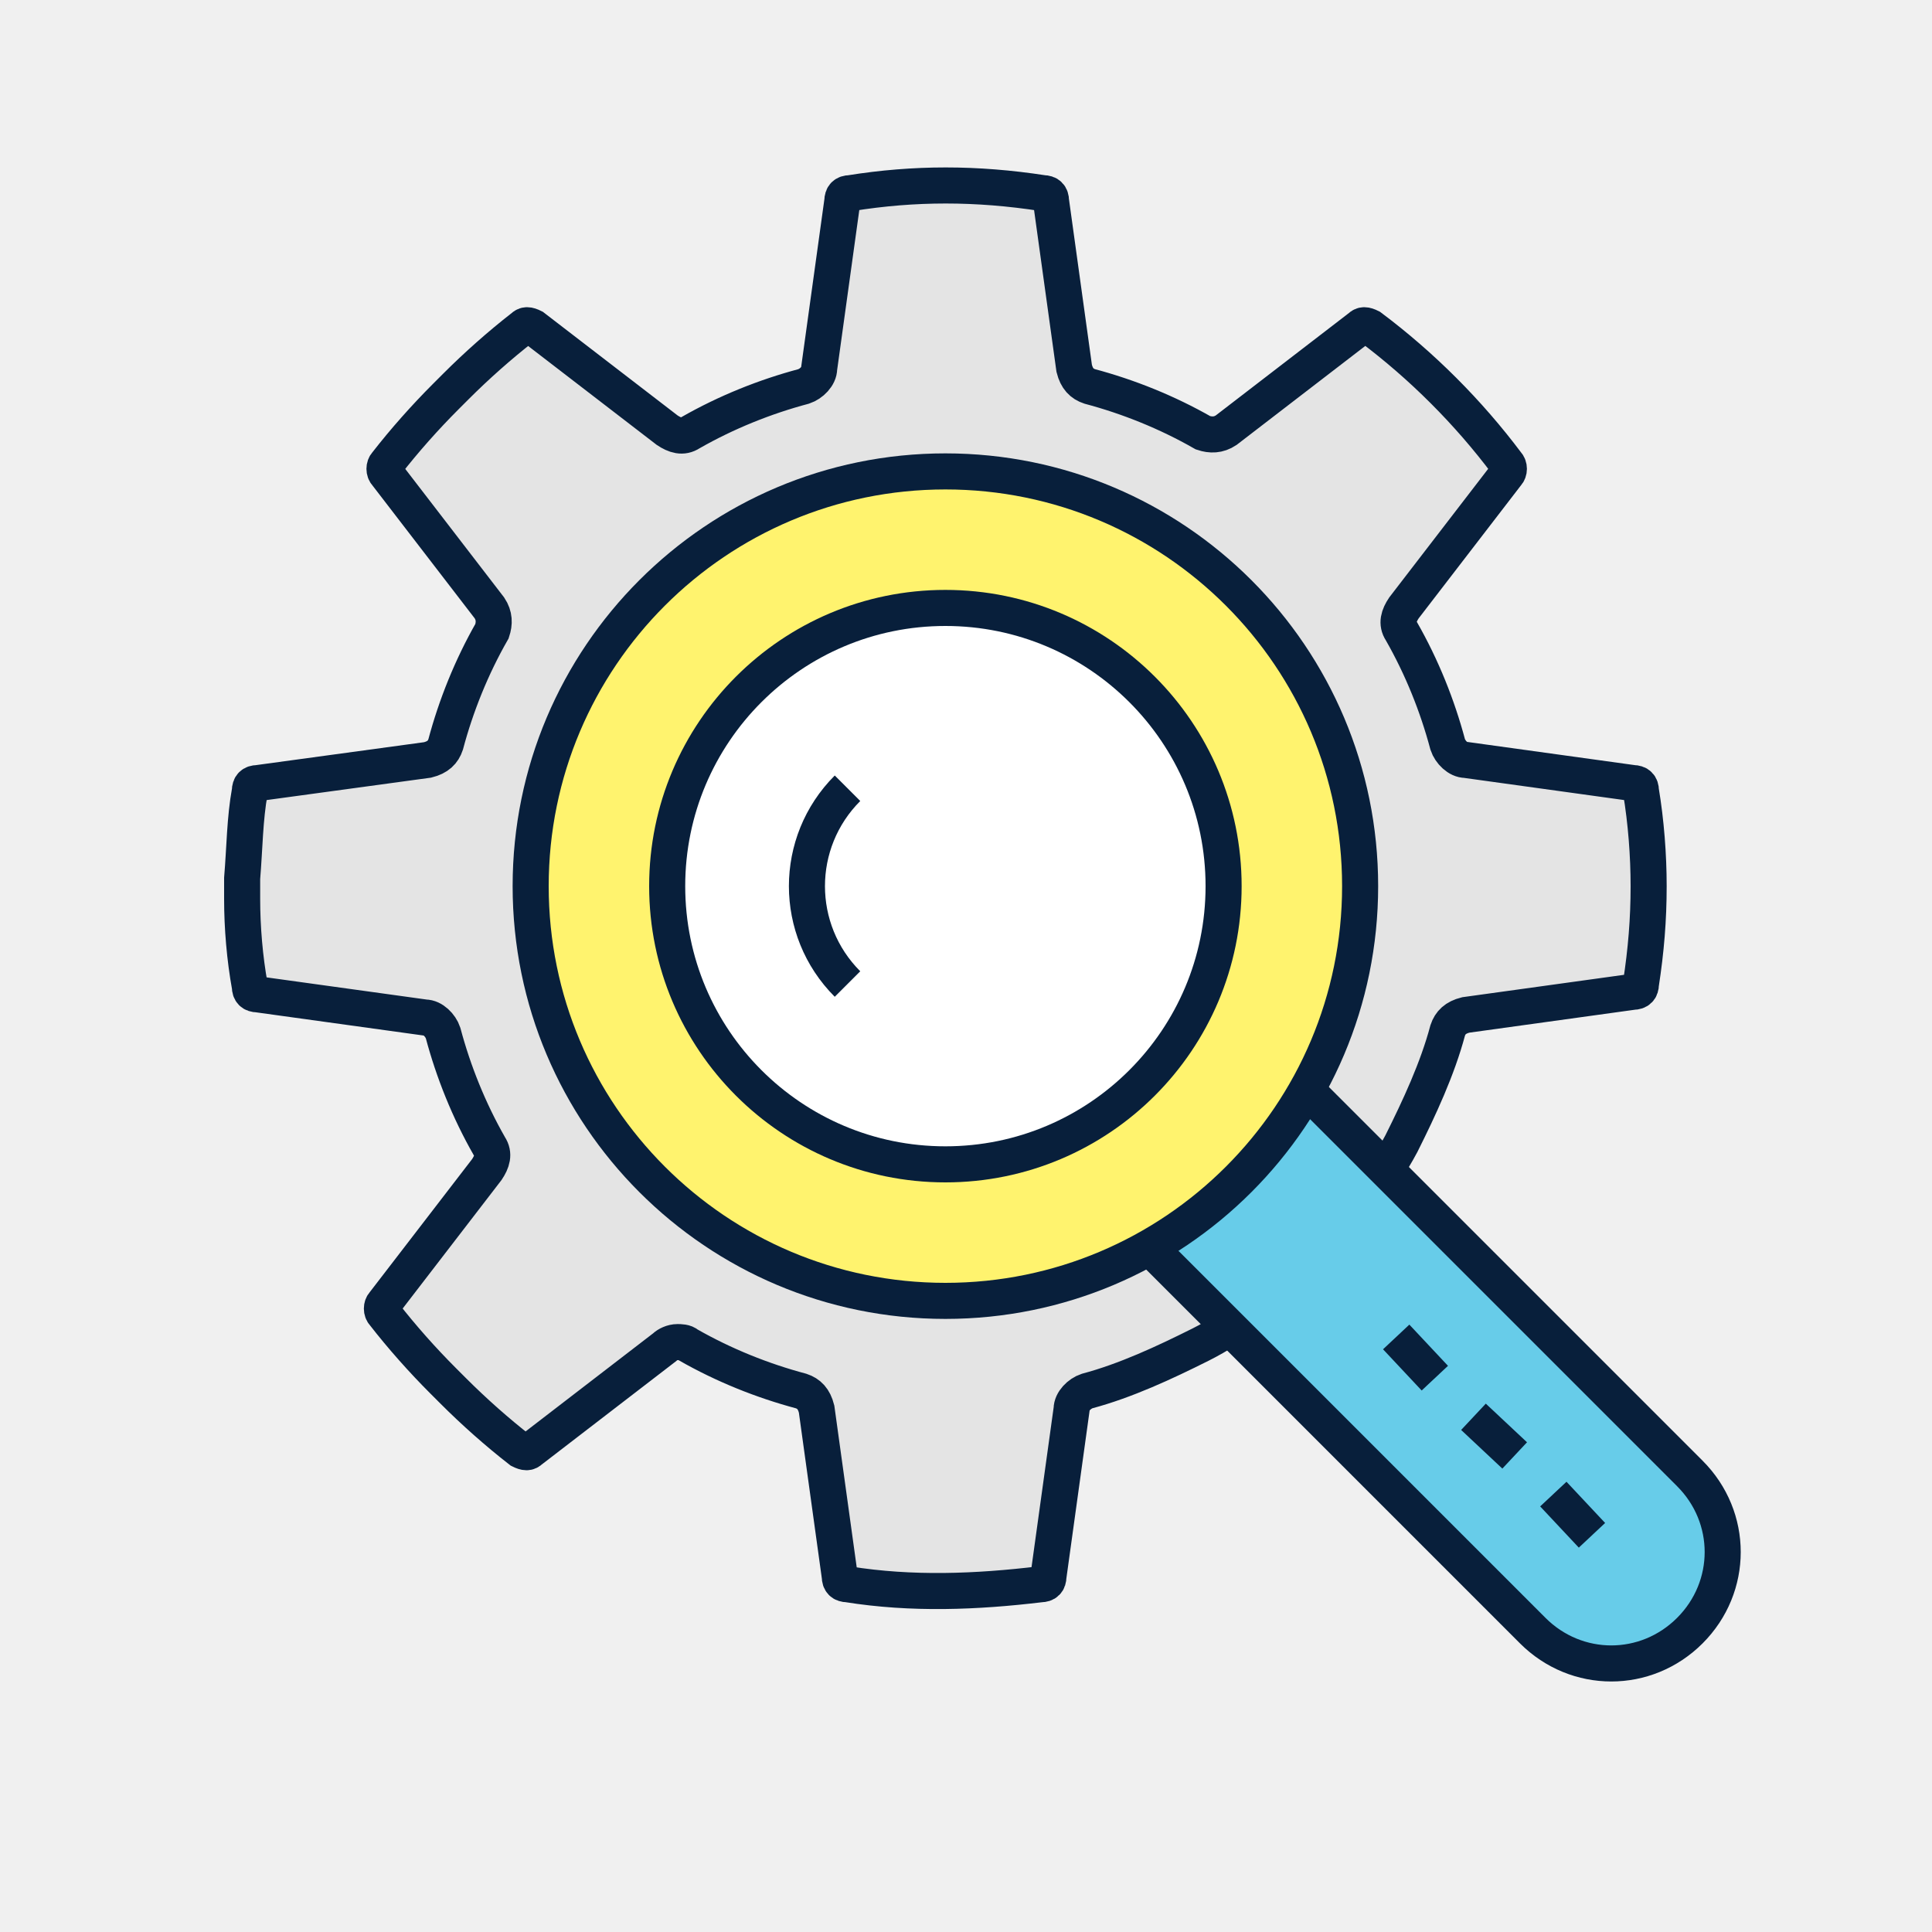
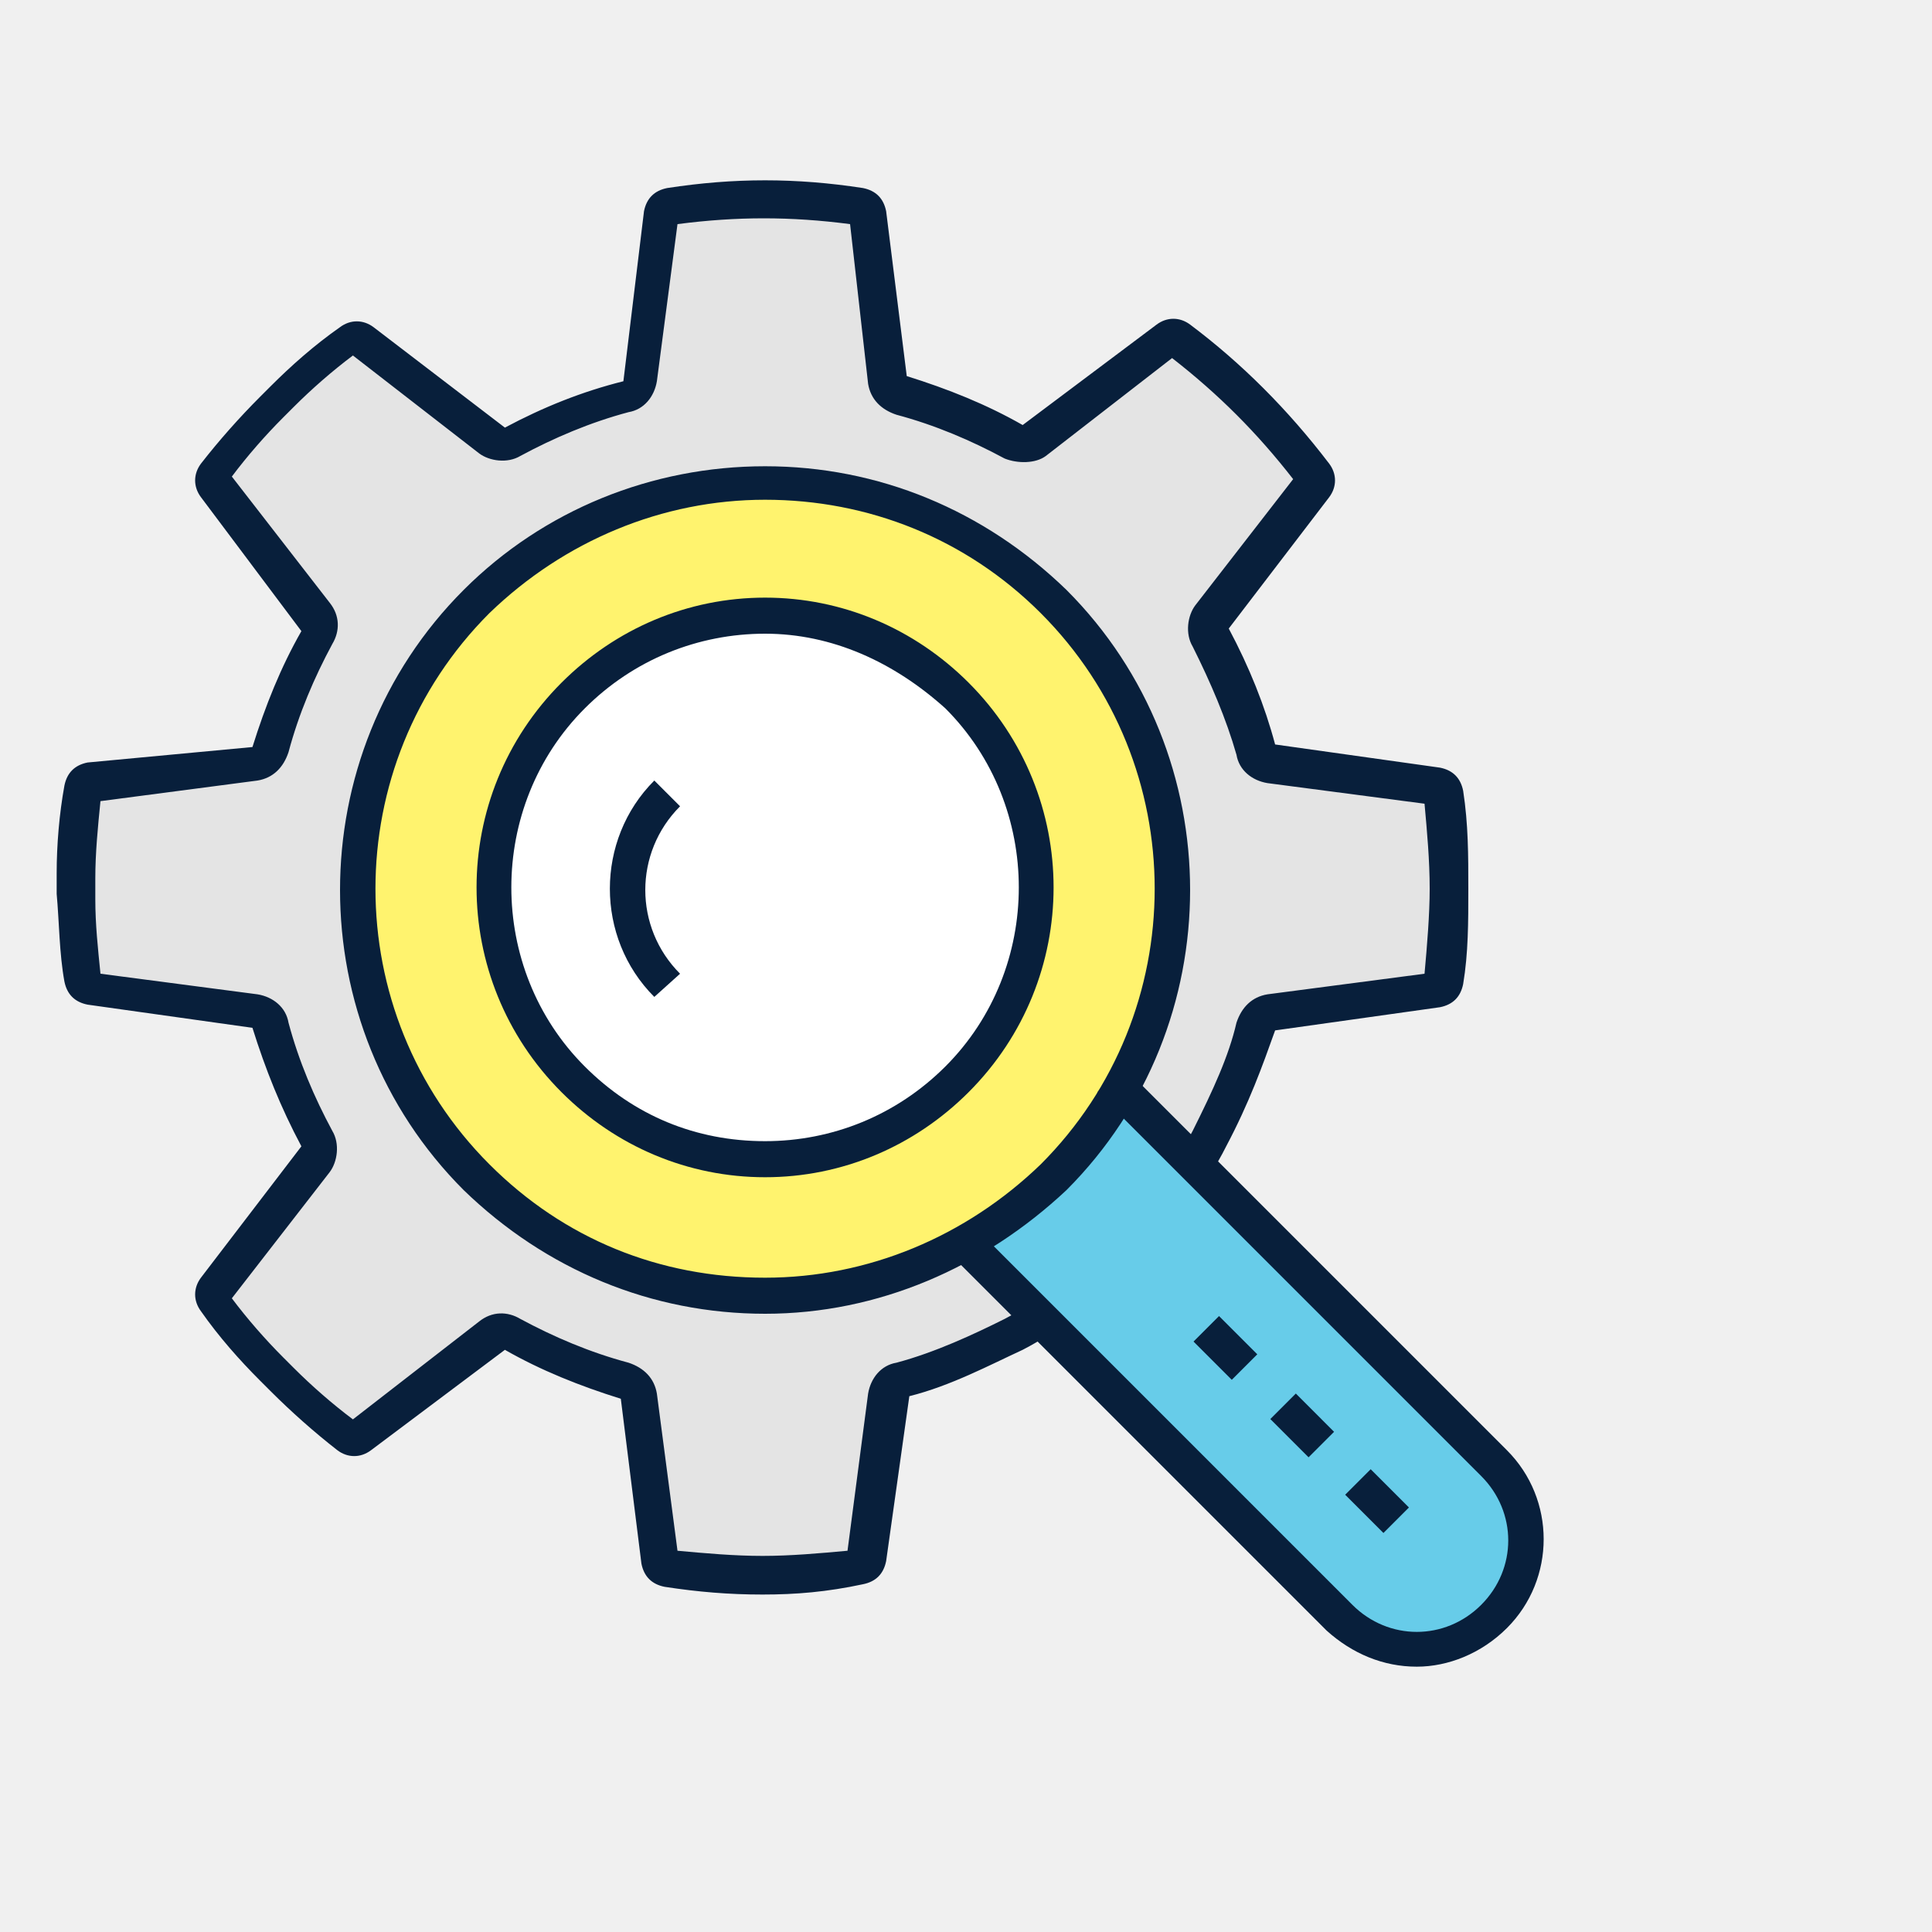
<svg xmlns="http://www.w3.org/2000/svg" version="1.1" id="Layer_1" x="0px" y="0px" viewBox="0 0 75 75" style="enable-background:new 0 0 75 75;" xml:space="preserve">
-   <path style="fill:#E4E4E4;stroke:#081F3B;stroke-width:1.4;stroke-miterlimit:10;" d="M63.7,30.7c0-0.2-0.1-0.3-0.3-0.3l-6.5-0.9  c-0.3,0-0.6-0.3-0.7-0.6c-0.4-1.5-1-3-1.8-4.4c-0.2-0.3-0.1-0.6,0.1-0.9l4-5.2c0.1-0.1,0.1-0.3,0-0.4c-1.5-2-3.3-3.8-5.3-5.3  c-0.2-0.1-0.3-0.1-0.4,0l-5.2,4c-0.3,0.2-0.6,0.2-0.9,0.1c-1.4-0.8-2.9-1.4-4.4-1.8c-0.3-0.1-0.5-0.3-0.6-0.7l-0.9-6.5  c0-0.2-0.1-0.3-0.3-0.3c-2.6-0.4-5-0.4-7.5,0c-0.2,0-0.3,0.1-0.3,0.3l-0.9,6.5c0,0.3-0.3,0.6-0.6,0.7c-1.5,0.4-3,1-4.4,1.8  c-0.3,0.2-0.6,0.1-0.9-0.1l-5.2-4c-0.2-0.1-0.3-0.1-0.4,0c-0.9,0.7-1.8,1.5-2.6,2.3l-0.4,0.4c-0.8,0.8-1.6,1.7-2.3,2.6  c-0.1,0.1-0.1,0.3,0,0.4l4,5.2c0.2,0.3,0.2,0.6,0.1,0.9c-0.8,1.4-1.4,2.9-1.8,4.4c-0.1,0.3-0.3,0.5-0.7,0.6L10,30.4  c-0.2,0-0.3,0.1-0.3,0.3c-0.2,1.1-0.2,2.2-0.3,3.4v0.8c0,1.1,0.1,2.3,0.3,3.4c0,0.2,0.1,0.3,0.3,0.3l6.5,0.9c0.3,0,0.6,0.3,0.7,0.6  c0.4,1.5,1,3,1.8,4.4c0.2,0.3,0.1,0.6-0.1,0.9l-4,5.2c-0.1,0.1-0.1,0.3,0,0.4c0.7,0.9,1.5,1.8,2.3,2.6l0.4,0.4  c0.8,0.8,1.7,1.6,2.6,2.3c0.2,0.1,0.3,0.1,0.4,0l5.2-4c0.1-0.1,0.3-0.2,0.5-0.2c0.1,0,0.3,0,0.4,0.1c1.4,0.8,2.9,1.4,4.4,1.8  c0.3,0.1,0.5,0.3,0.6,0.7l0.9,6.5c0,0.2,0.1,0.3,0.3,0.3c2.5,0.4,5,0.3,7.5,0c0.2,0,0.3-0.1,0.3-0.3l0.9-6.5c0-0.3,0.3-0.6,0.6-0.7  c1.5-0.4,3-1.1,4.4-1.8c2.8-1.4,6.2-4.8,7.8-7.8c0.7-1.4,1.4-2.9,1.8-4.4c0.1-0.3,0.3-0.5,0.7-0.6l6.5-0.9c0.2,0,0.3-0.1,0.3-0.3  c0.2-1.3,0.3-2.5,0.3-3.8C64,33.2,63.9,31.9,63.7,30.7z" />
  <g>
-     <path style="fill:#67CCE9;" d="M50.4,42l15.2,15.2c1.7,1.7,1.7,4.4,0,6.1c-1.7,1.7-4.4,1.7-6.1,0L44.3,48.1" />
-     <circle style="fill:#FFF36E;" cx="36.7" cy="34.4" r="16.1" />
-     <circle style="fill:#FFFFFF;" cx="36.7" cy="34.4" r="10.8" />
-     <circle style="fill:none;stroke:#081F3B;stroke-width:1.4;stroke-miterlimit:10;" cx="36.7" cy="34.4" r="16.1" />
-     <circle style="fill:none;stroke:#081F3B;stroke-width:1.4;stroke-miterlimit:10;" cx="36.7" cy="34.4" r="10.8" />
-     <path style="fill:none;stroke:#081F3B;stroke-width:1.4;stroke-miterlimit:10;" d="M32.9,38.2c-2.1-2.1-2.1-5.5,0-7.6" />
-     <path style="fill:none;stroke:#081F3B;stroke-width:1.4;stroke-miterlimit:10;" d="M50.4,42l15.2,15.2c1.7,1.7,1.7,4.4,0,6.1   c-1.7,1.7-4.4,1.7-6.1,0L44.3,48.1" />
-     <line style="fill:none;stroke:#081F3B;stroke-width:1.4;stroke-miterlimit:10;" x1="54.2" y1="51.9" x2="55.7" y2="53.5" />
-     <line style="fill:none;stroke:#081F3B;stroke-width:1.4;stroke-miterlimit:10;" x1="57.2" y1="55" x2="58.8" y2="56.5" />
-     <line style="fill:none;stroke:#081F3B;stroke-width:1.4;stroke-miterlimit:10;" x1="60.3" y1="58" x2="61.8" y2="59.6" />
+     <g>
+       <path style="fill:#E4E4E4;" d="M56.1,30.8c0-0.2-0.1-0.3-0.3-0.3l-6.4-0.8c-0.3,0-0.6-0.3-0.6-0.6c-0.4-1.5-1-2.9-1.8-4.3    c-0.2-0.3-0.1-0.6,0.1-0.9l3.9-5.1c0.1-0.1,0.1-0.3,0-0.4c-1.5-2-3.2-3.7-5.2-5.2c-0.2-0.1-0.3-0.1-0.4,0l-5.1,3.9    c-0.2,0.2-0.6,0.2-0.9,0.1c-1.4-0.8-2.8-1.4-4.3-1.8c-0.3-0.1-0.5-0.3-0.6-0.6l-0.8-6.4c0-0.2-0.1-0.3-0.3-0.3    c-2.5-0.3-4.9-0.3-7.4,0c-0.2,0-0.3,0.1-0.3,0.3l-0.8,6.4c0,0.3-0.3,0.6-0.6,0.6c-1.5,0.4-3,1-4.3,1.8c-0.3,0.2-0.6,0.1-0.9-0.1    L14,13.2c-0.2-0.1-0.3-0.1-0.4,0c-0.9,0.7-1.8,1.4-2.6,2.2l-0.4,0.4c-0.8,0.8-1.5,1.7-2.2,2.6c-0.1,0.1-0.1,0.3,0,0.4l3.9,5.1    c0.2,0.2,0.2,0.6,0.1,0.9c-0.8,1.4-1.4,2.8-1.8,4.3c-0.1,0.3-0.3,0.5-0.6,0.6l-6.4,0.8c-0.2,0-0.3,0.1-0.3,0.3    C3.1,31.9,3,33,3,34.1v0.8c0,1.1,0.1,2.2,0.2,3.3c0,0.2,0.1,0.3,0.3,0.3l6.4,0.8c0.3,0,0.6,0.3,0.6,0.6c0.4,1.5,1,3,1.8,4.3    c0.2,0.3,0.1,0.6-0.1,0.9l-3.9,5.1c-0.1,0.1-0.1,0.3,0,0.4c0.7,0.9,1.4,1.8,2.2,2.6l0.4,0.4c0.8,0.8,1.7,1.5,2.6,2.2    c0.2,0.1,0.3,0.1,0.4,0l5.1-3.9c0.1-0.1,0.3-0.2,0.5-0.2c0.1,0,0.3,0,0.4,0.1c1.4,0.8,2.8,1.4,4.3,1.8c0.3,0.1,0.5,0.3,0.6,0.6    l0.8,6.4c0,0.2,0.1,0.3,0.3,0.3c2.5,0.3,4.9,0.3,7.4,0c0.2,0,0.3-0.1,0.3-0.3l0.8-6.4c0-0.3,0.3-0.6,0.6-0.6    c1.5-0.4,2.9-1.1,4.3-1.8c2.7-1.4,6.1-4.7,7.6-7.6c0.7-1.4,1.4-2.8,1.8-4.3c0.1-0.3,0.3-0.5,0.6-0.6l6.4-0.8    c0.2,0,0.3-0.1,0.3-0.3c0.2-1.3,0.3-2.5,0.3-3.7C56.3,33.3,56.3,32,56.1,30.8z" />
+       <path style="fill:#081F3B;" d="M29.6,61.9L29.6,61.9c-1.3,0-2.5-0.1-3.8-0.3c-0.5-0.1-0.8-0.4-0.9-0.9l-0.8-6.4    c-1.6-0.5-3.1-1.1-4.5-1.9l-5.2,3.9c-0.4,0.3-0.9,0.3-1.3,0c-0.9-0.7-1.8-1.5-2.6-2.3l-0.4-0.4c-0.8-0.8-1.6-1.7-2.3-2.7    c-0.3-0.4-0.3-0.9,0-1.3l3.9-5.1c-0.8-1.5-1.4-3-1.9-4.6l-6.4-0.9c-0.5-0.1-0.8-0.4-0.9-0.9c-0.2-1.1-0.2-2.3-0.3-3.4v-0.8    c0-1.1,0.1-2.3,0.3-3.4c0.1-0.5,0.4-0.8,0.9-0.9L9.8,29c0.5-1.6,1.1-3.1,1.9-4.5l-3.9-5.2c-0.3-0.4-0.3-0.9,0-1.3    c0.7-0.9,1.5-1.8,2.3-2.6l0.4-0.4c0.8-0.8,1.7-1.6,2.7-2.3c0.4-0.3,0.9-0.3,1.3,0l5.1,3.9c1.5-0.8,3-1.4,4.6-1.8L25,8.2    c0.1-0.5,0.4-0.8,0.9-0.9c2.6-0.4,5-0.4,7.6,0c0.5,0.1,0.8,0.4,0.9,0.9l0.8,6.4c1.6,0.5,3.1,1.1,4.5,1.9l5.2-3.9    c0.4-0.3,0.9-0.3,1.3,0c2,1.5,3.8,3.3,5.4,5.4c0.3,0.4,0.3,0.9,0,1.3l-3.9,5.1c0.8,1.5,1.4,3,1.8,4.5l6.4,0.9    c0.5,0.1,0.8,0.4,0.9,0.9C57,32,57,33.2,57,34.5S57,37,56.8,38.2c-0.1,0.5-0.4,0.8-0.9,0.9L49.5,40c-0.5,1.4-1,2.8-1.9,4.5    c-1.5,3-5,6.4-7.9,7.9c-1.3,0.6-2.8,1.4-4.4,1.8l-0.9,6.4c-0.1,0.5-0.4,0.8-0.9,0.9C32.1,61.8,30.9,61.9,29.6,61.9z M26.3,60.2    c1.1,0.1,2.2,0.2,3.3,0.2l0,0c1.1,0,2.2-0.1,3.3-0.2l0.8-6.1c0.1-0.6,0.5-1.1,1.1-1.2c1.5-0.4,3-1.1,4.2-1.7    c2.7-1.4,5.9-4.6,7.3-7.3c0.8-1.6,1.4-2.9,1.7-4.2c0.2-0.6,0.6-1,1.2-1.1l6.1-0.8c0.1-1.1,0.2-2.3,0.2-3.3c0-1.1-0.1-2.2-0.2-3.3    l-6.1-0.8c-0.6-0.1-1.1-0.5-1.2-1.1c-0.4-1.4-1-2.8-1.7-4.2c-0.3-0.5-0.2-1.2,0.1-1.6l3.8-4.9c-1.4-1.8-2.9-3.3-4.7-4.7l-4.9,3.8    C40.2,18,39.5,18,39,17.8c-1.3-0.7-2.7-1.3-4.2-1.7c-0.6-0.2-1-0.6-1.1-1.2L33,8.7c-2.3-0.3-4.4-0.3-6.7,0l-0.8,6.1    c-0.1,0.6-0.5,1.1-1.1,1.2c-1.5,0.4-2.9,1-4.2,1.7c-0.5,0.3-1.2,0.2-1.6-0.1l-4.9-3.8c-0.8,0.6-1.6,1.3-2.3,2l-0.4,0.4    c-0.7,0.7-1.4,1.5-2,2.3l3.8,4.9c0.4,0.5,0.4,1.1,0.1,1.6c-0.7,1.3-1.3,2.7-1.7,4.2c-0.2,0.6-0.6,1-1.2,1.1l-6.1,0.8    c-0.1,1-0.2,2-0.2,3v0.8c0,1,0.1,1.9,0.2,2.9l6.1,0.8c0.6,0.1,1.1,0.5,1.2,1.1c0.4,1.5,1,2.9,1.7,4.2c0.3,0.5,0.2,1.2-0.1,1.6    l-3.8,4.9c0.6,0.8,1.3,1.6,2,2.3l0.4,0.4c0.7,0.7,1.5,1.4,2.3,2l4.9-3.8c0.5-0.4,1.1-0.4,1.6-0.1c1.3,0.7,2.7,1.3,4.2,1.7    c0.6,0.2,1,0.6,1.1,1.2L26.3,60.2z" />
+     </g>
+     <g>
+       <g>
+         <path style="fill:#67CCE9;" d="M43.1,41.9L58,56.8c1.6,1.6,1.6,4.3,0,6s-4.3,1.6-6,0L37.1,47.9" />
+       </g>
+       <g>
+         <circle style="fill:#FFF36E;" cx="29.7" cy="34.5" r="15.8" />
+       </g>
+       <g>
+         <circle style="fill:#FFFFFF;" cx="29.7" cy="34.5" r="10.5" />
+       </g>
+       <g>
+         <path style="fill:#081F3B;" d="M29.7,51c-4.4,0-8.5-1.7-11.7-4.8c-6.4-6.4-6.4-16.9,0-23.3c3.1-3.1,7.3-4.8,11.7-4.8     c4.4,0,8.5,1.7,11.7,4.8c6.4,6.4,6.4,16.9,0,23.3C38.2,49.2,34.1,51,29.7,51z M29.7,19.4c-4,0-7.8,1.6-10.7,4.4     c-5.9,5.9-5.9,15.5,0,21.4c2.9,2.9,6.6,4.4,10.7,4.4c4,0,7.8-1.6,10.7-4.4c5.9-5.9,5.9-15.5,0-21.4     C37.5,20.9,33.7,19.4,29.7,19.4z" />
+       </g>
+       <g>
+         <path style="fill:#081F3B;" d="M29.7,45.7c-3,0-5.8-1.2-7.9-3.3c-4.4-4.4-4.4-11.5,0-15.9c2.1-2.1,4.9-3.3,7.9-3.3     s5.8,1.2,7.9,3.3c4.4,4.4,4.4,11.5,0,15.9C35.5,44.5,32.7,45.7,29.7,45.7z M29.7,24.6c-2.6,0-5.1,1-7,2.9     c-3.8,3.8-3.8,10.1,0,13.9c1.9,1.9,4.3,2.9,7,2.9c2.6,0,5.1-1,7-2.9c3.8-3.8,3.8-10.1,0-13.9C34.7,25.7,32.3,24.6,29.7,24.6z" />
+       </g>
+       <g>
+         <path style="fill:#081F3B;" d="M25.4,38.7c-2.3-2.3-2.3-6.1,0-8.4l1,1c-1.8,1.8-1.8,4.7,0,6.5L25.4,38.7z" />
+       </g>
+       <g>
+         <path style="fill:#081F3B;" d="M55,64.7c-1.3,0-2.5-0.5-3.5-1.4L36.6,48.4l1-1l14.9,14.9c1.4,1.4,3.6,1.4,5,0     c1.4-1.4,1.4-3.6,0-5L42.6,42.4l1-1l14.9,14.9c1.9,1.9,1.9,5,0,6.9C57.5,64.2,56.2,64.7,55,64.7z" />
+       </g>
+       <g>
+         <rect x="46.5" y="51.6" transform="matrix(0.7071 0.7071 -0.7071 0.7071 50.929 -18.2774)" style="fill:#081F3B;" width="2.1" height="1.4" />
+       </g>
+       <g>
+         <rect x="49.5" y="54.6" transform="matrix(0.707 0.7072 -0.7072 0.707 53.9202 -19.5112)" style="fill:#081F3B;" width="2.1" height="1.4" />
+       </g>
+       <g>
+         <rect x="52.4" y="57.6" transform="matrix(0.7071 0.7071 -0.7071 0.7071 56.8866 -20.7454)" style="fill:#081F3B;" width="2.1" height="1.4" />
+       </g>
+     </g>
  </g>
</svg>
